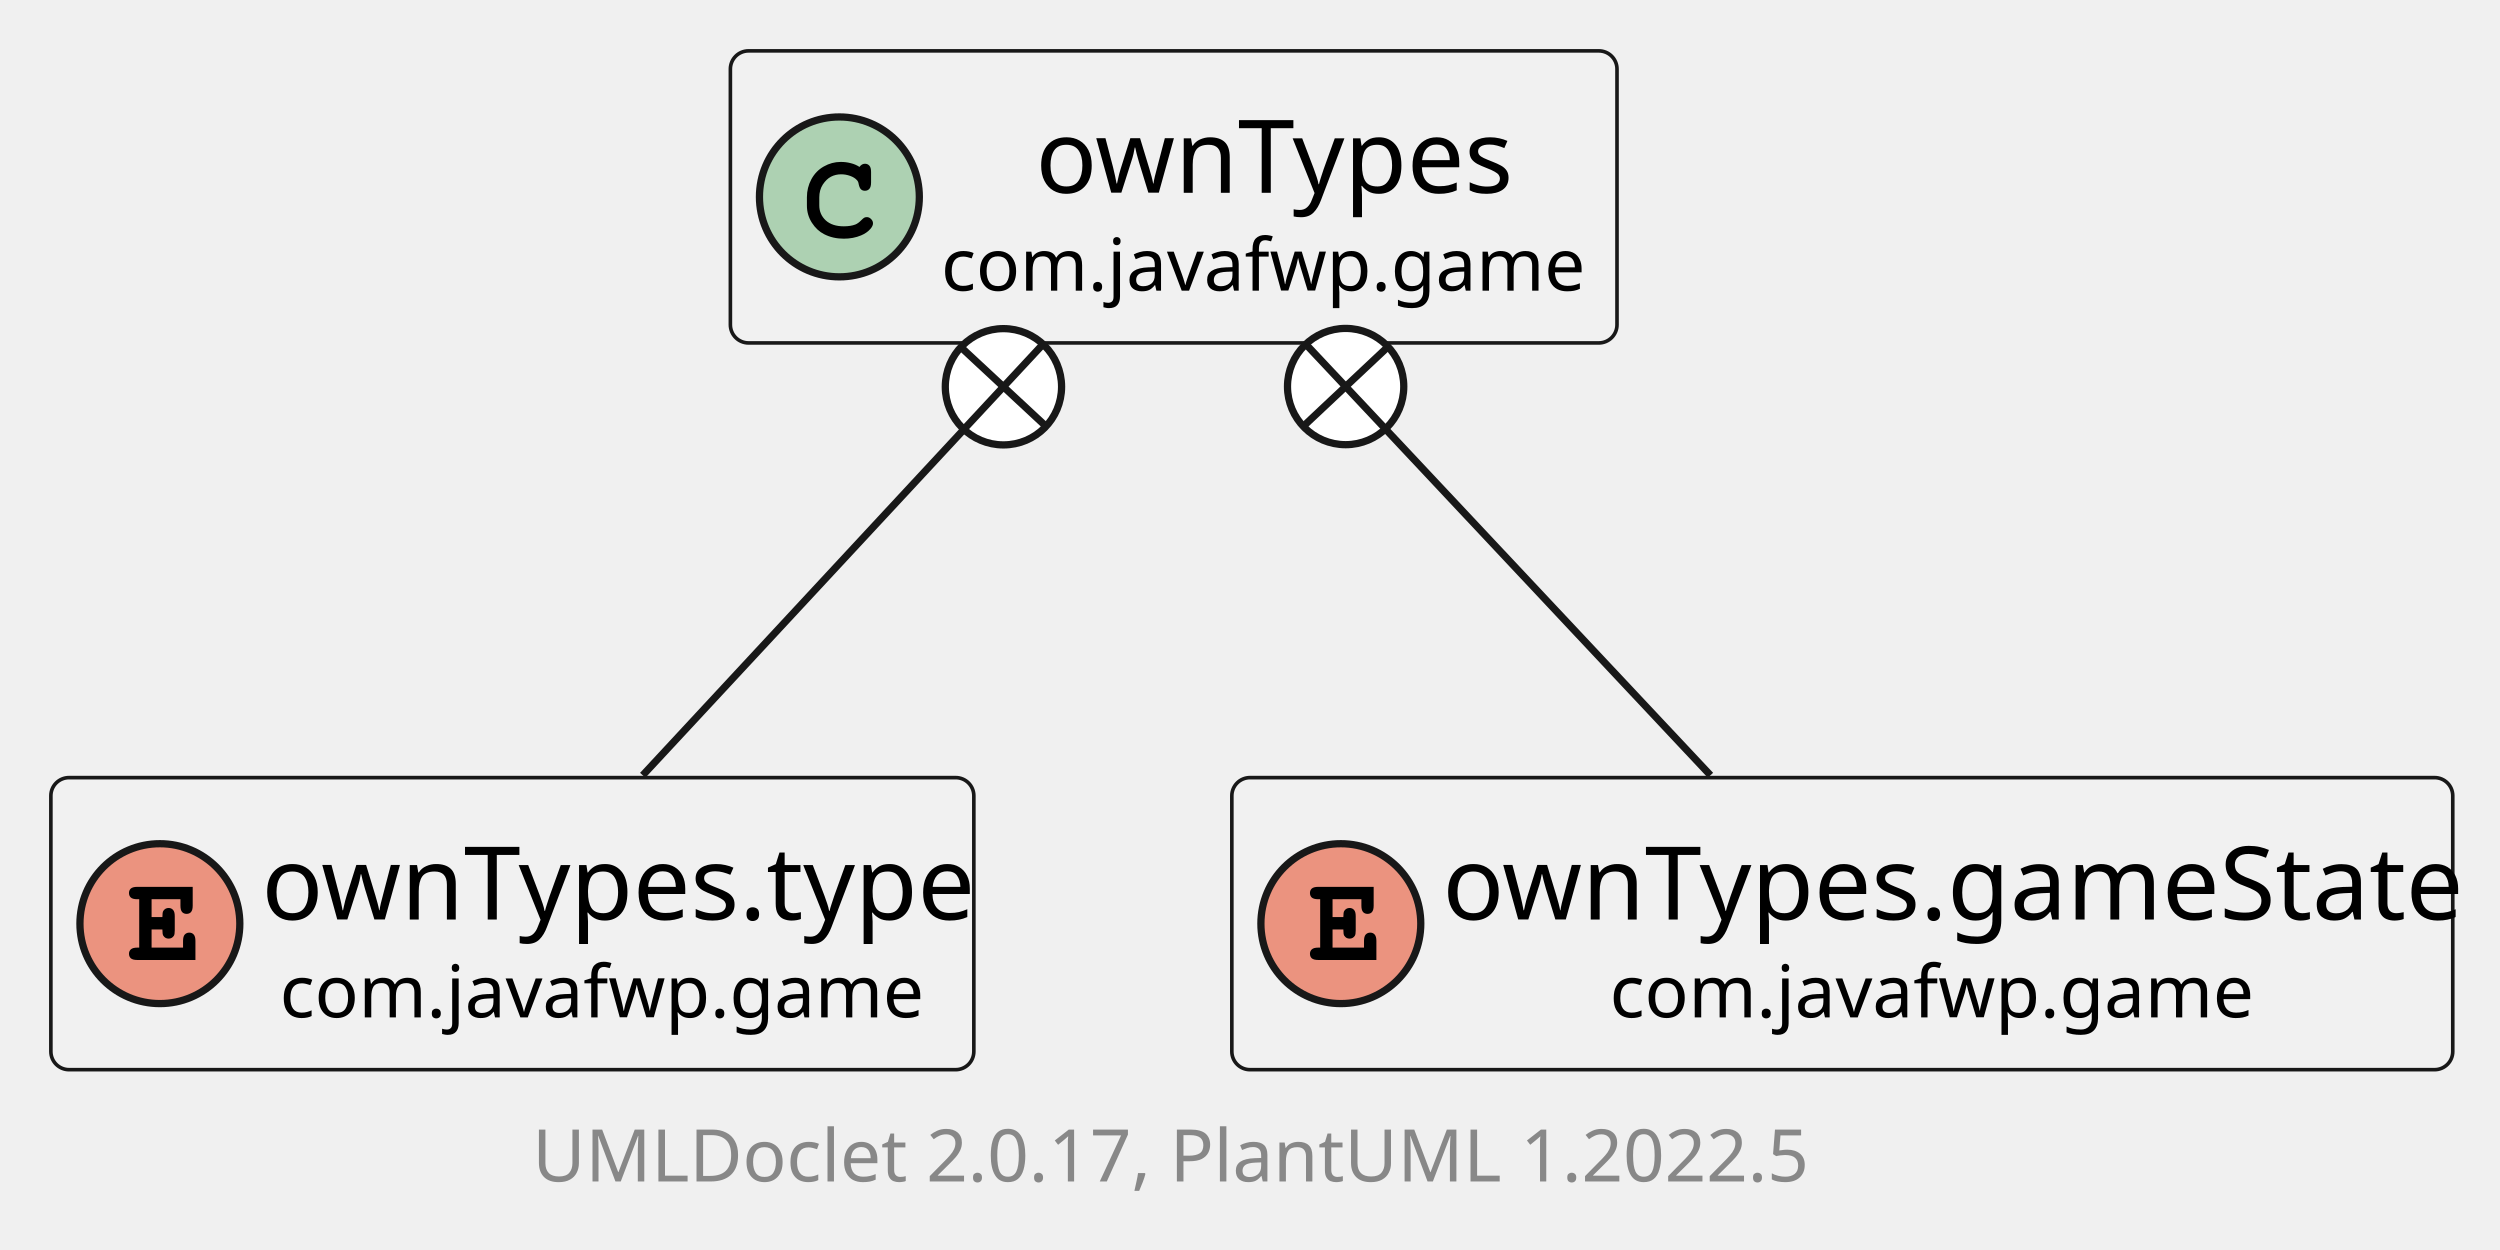
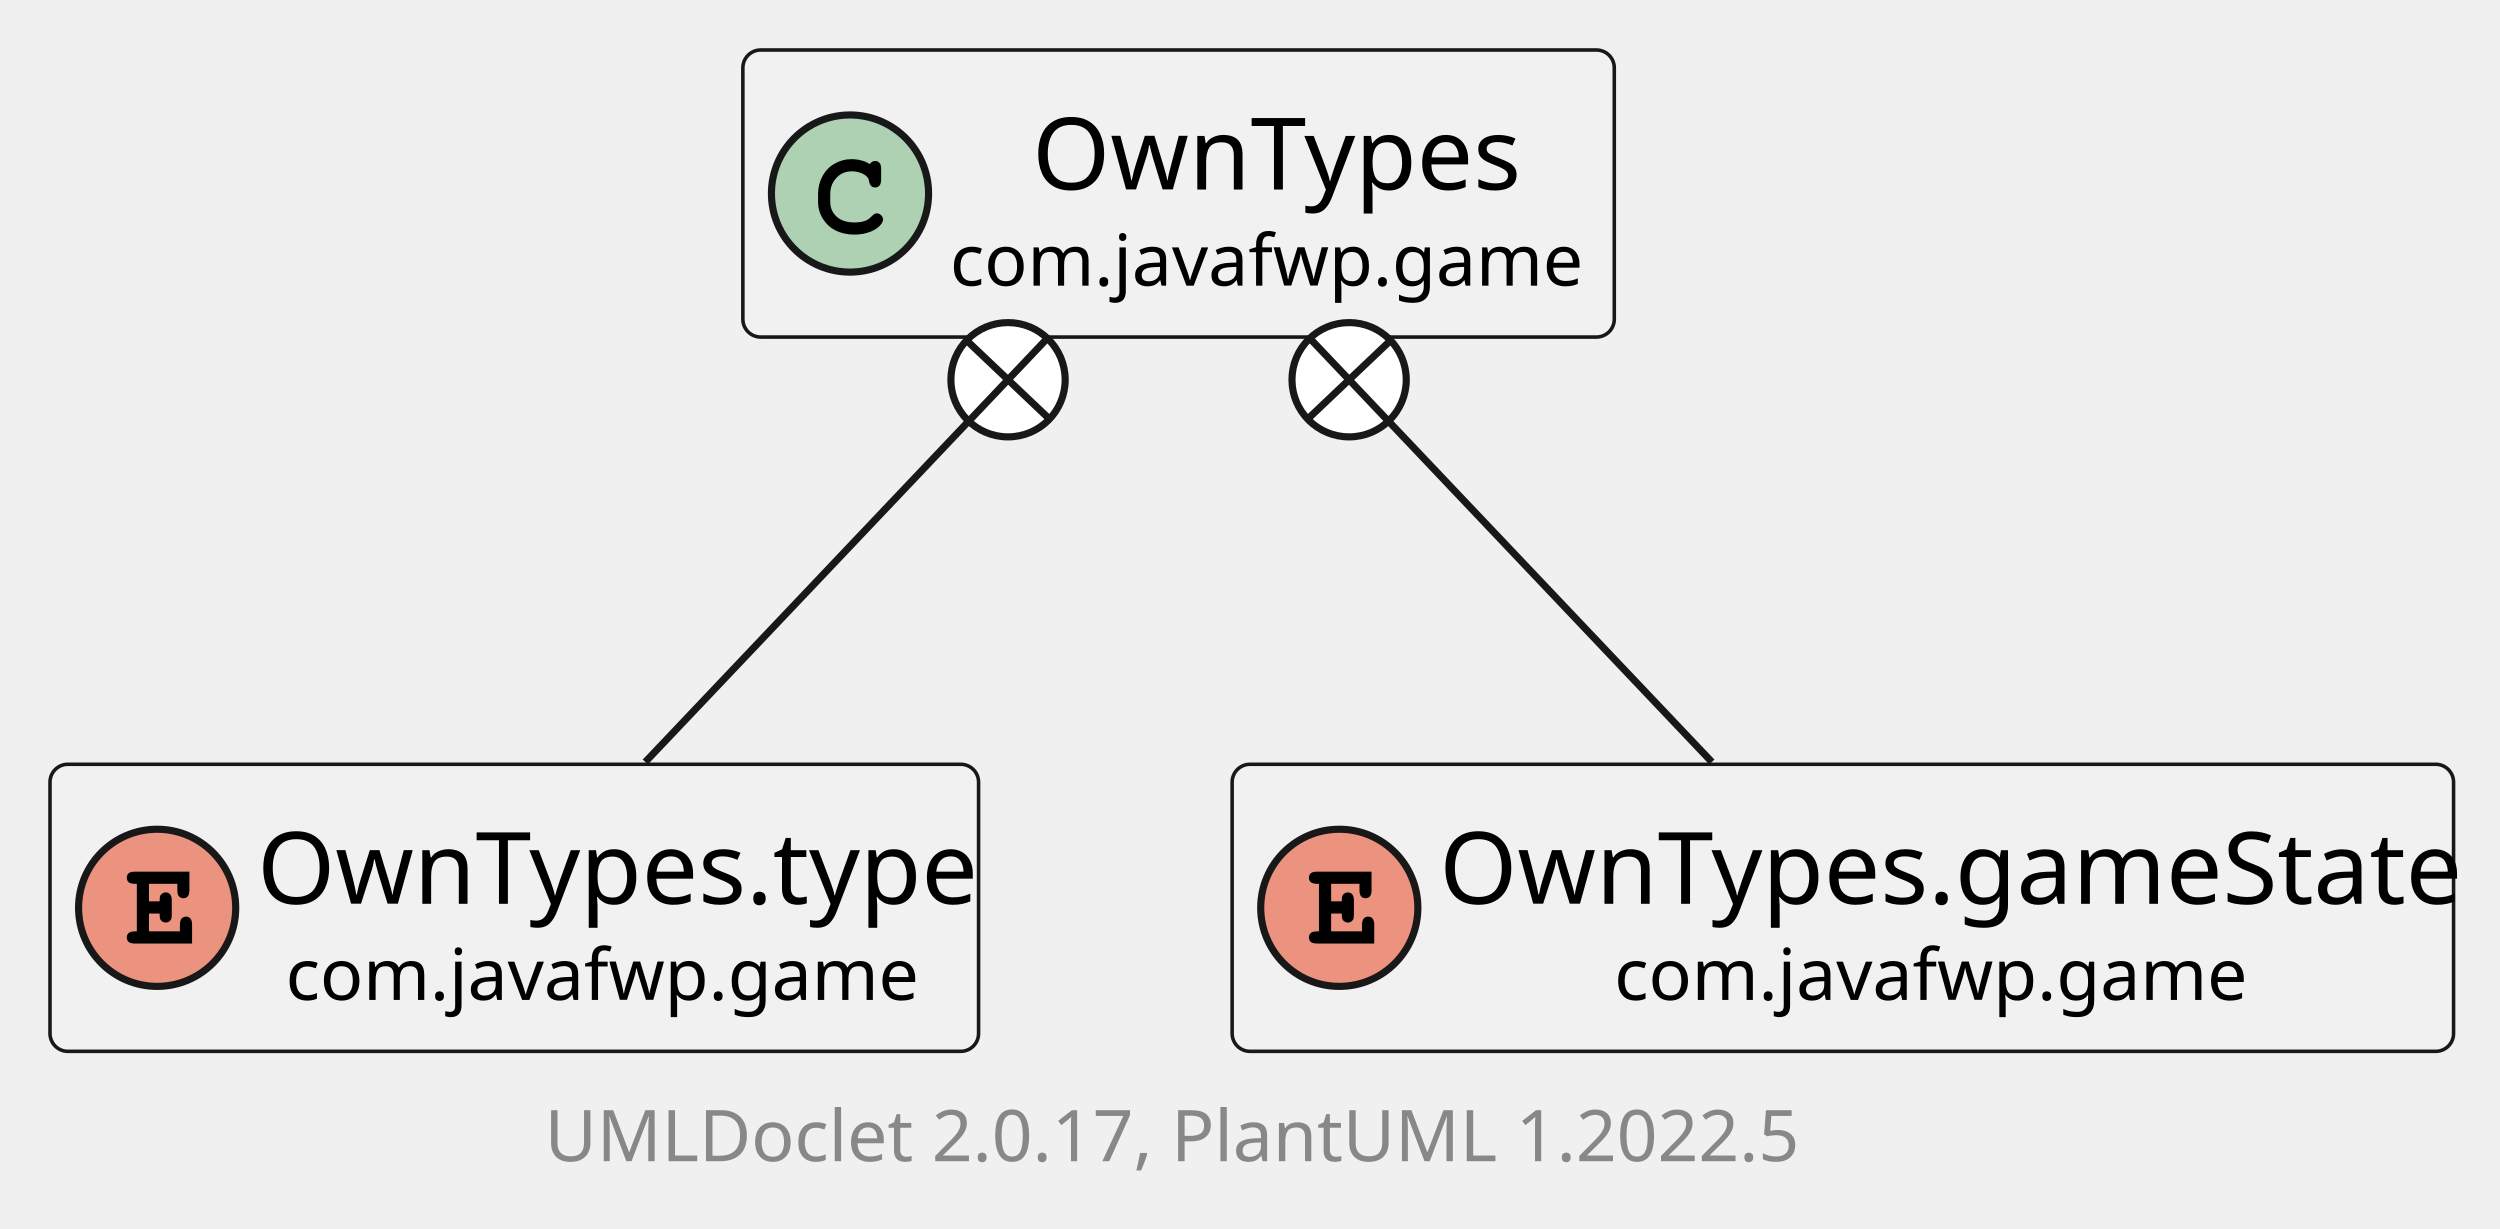
- <svg xmlns="http://www.w3.org/2000/svg" xmlns:xlink="http://www.w3.org/1999/xlink" contentStyleType="text/css" height="172px" preserveAspectRatio="none" style="width:344px;height:172px;background:#FFFFFF;" version="1.1" viewBox="0 0 344 172" width="344px" zoomAndPan="magnify">
+ <svg xmlns="http://www.w3.org/2000/svg" xmlns:xlink="http://www.w3.org/1999/xlink" contentStyleType="text/css" height="172px" preserveAspectRatio="none" style="width:350px;height:172px;background:#FFFFFF;" version="1.1" viewBox="0 0 350 172" width="350px" zoomAndPan="magnify">
  <defs />
  <g>
    <a href="ownTypes.html" target="_top" title="ownTypes.html" xlink:actuate="onRequest" xlink:href="ownTypes.html" xlink:show="new" xlink:title="ownTypes.html" xlink:type="simple">
-       <g id="elem_com.javafwp.game.ownTypes">
-         <rect codeLine="5" fill="#F1F1F1" height="40.188" id="com.javafwp.game.ownTypes" rx="2.5" ry="2.5" style="stroke:#181818;stroke-width:0.5;" width="122" x="100.5" y="7" />
-         <ellipse cx="115.5" cy="27.094" fill="#ADD1B2" rx="11" ry="11" style="stroke:#181818;stroke-width:1.0;" />
-         <path d="M118.266,22.969 Q118.422,22.75 118.609,22.641 Q118.797,22.531 119.016,22.531 Q119.391,22.531 119.625,22.797 Q119.859,23.047 119.859,23.656 L119.859,25.109 Q119.859,25.719 119.625,25.984 Q119.391,26.25 119.016,26.25 Q118.672,26.25 118.469,26.047 Q118.266,25.859 118.156,25.344 Q118.109,24.984 117.922,24.797 Q117.594,24.422 116.984,24.203 Q116.375,23.984 115.75,23.984 Q114.984,23.984 114.344,24.312 Q113.719,24.641 113.219,25.391 Q112.734,26.141 112.734,27.172 L112.734,28.266 Q112.734,29.5 113.625,30.328 Q114.516,31.141 116.109,31.141 Q117.047,31.141 117.703,30.891 Q118.094,30.734 118.516,30.297 Q118.781,30.031 118.922,29.953 Q119.078,29.875 119.281,29.875 Q119.609,29.875 119.859,30.141 Q120.125,30.391 120.125,30.734 Q120.125,31.078 119.781,31.484 Q119.281,32.062 118.484,32.391 Q117.406,32.844 116.109,32.844 Q114.594,32.844 113.391,32.219 Q112.406,31.719 111.719,30.656 Q111.031,29.578 111.031,28.297 L111.031,27.141 Q111.031,25.812 111.641,24.672 Q112.266,23.516 113.359,22.906 Q114.453,22.281 115.688,22.281 Q116.422,22.281 117.062,22.453 Q117.719,22.609 118.266,22.969 Z " fill="#000000" />
-         <text fill="#000000" font-family="sans-serif" font-size="14" lengthAdjust="spacing" textLength="64" x="142.5" y="26.533">ownTypes</text>
-         <text fill="#000000" font-family="sans-serif" font-size="10" lengthAdjust="spacing" textLength="90" x="129.5" y="39.99">com.javafwp.game</text>
+       <g id="elem_com.javafwp.game.OwnTypes">
+         <rect codeLine="5" fill="#F1F1F1" height="40.188" id="com.javafwp.game.OwnTypes" rx="2.5" ry="2.5" style="stroke:#181818;stroke-width:0.5;" width="122" x="104" y="7" />
+         <ellipse cx="119" cy="27.094" fill="#ADD1B2" rx="11" ry="11" style="stroke:#181818;stroke-width:1.0;" />
+         <path d="M121.766,22.969 Q121.922,22.75 122.109,22.641 Q122.297,22.531 122.516,22.531 Q122.891,22.531 123.125,22.797 Q123.359,23.047 123.359,23.656 L123.359,25.109 Q123.359,25.719 123.125,25.984 Q122.891,26.25 122.516,26.25 Q122.172,26.25 121.969,26.047 Q121.766,25.859 121.656,25.344 Q121.609,24.984 121.422,24.797 Q121.094,24.422 120.484,24.203 Q119.875,23.984 119.25,23.984 Q118.484,23.984 117.844,24.312 Q117.219,24.641 116.719,25.391 Q116.234,26.141 116.234,27.172 L116.234,28.266 Q116.234,29.5 117.125,30.328 Q118.016,31.141 119.609,31.141 Q120.547,31.141 121.203,30.891 Q121.594,30.734 122.016,30.297 Q122.281,30.031 122.422,29.953 Q122.578,29.875 122.781,29.875 Q123.109,29.875 123.359,30.141 Q123.625,30.391 123.625,30.734 Q123.625,31.078 123.281,31.484 Q122.781,32.062 121.984,32.391 Q120.906,32.844 119.609,32.844 Q118.094,32.844 116.891,32.219 Q115.906,31.719 115.219,30.656 Q114.531,29.578 114.531,28.297 L114.531,27.141 Q114.531,25.812 115.141,24.672 Q115.766,23.516 116.859,22.906 Q117.953,22.281 119.188,22.281 Q119.922,22.281 120.562,22.453 Q121.219,22.609 121.766,22.969 Z " fill="#000000" />
+         <text fill="#000000" font-family="sans-serif" font-size="14" lengthAdjust="spacing" textLength="67" x="144.5" y="26.533">OwnTypes</text>
+         <text fill="#000000" font-family="sans-serif" font-size="10" lengthAdjust="spacing" textLength="90" x="133" y="39.99">com.javafwp.game</text>
      </g>
    </a>
    <a href="ownTypes.type.html" target="_top" title="ownTypes.type.html" xlink:actuate="onRequest" xlink:href="ownTypes.type.html" xlink:show="new" xlink:title="ownTypes.type.html" xlink:type="simple">
-       <g id="elem_com.javafwp.game.ownTypes.type">
-         <rect codeLine="6" fill="#F1F1F1" height="40.188" id="com.javafwp.game.ownTypes.type" rx="2.5" ry="2.5" style="stroke:#181818;stroke-width:0.5;" width="127" x="7" y="107" />
+       <g id="elem_com.javafwp.game.OwnTypes.type">
+         <rect codeLine="6" fill="#F1F1F1" height="40.188" id="com.javafwp.game.OwnTypes.type" rx="2.5" ry="2.5" style="stroke:#181818;stroke-width:0.5;" width="130" x="7" y="107" />
        <ellipse cx="22" cy="127.094" fill="#EB937F" rx="11" ry="11" style="stroke:#181818;stroke-width:1.0;" />
        <path d="M20.859,127.891 L20.859,130.391 L25.188,130.391 L25.188,129.469 Q25.188,128.859 25.422,128.594 Q25.672,128.328 26.047,128.328 Q26.422,128.328 26.656,128.594 Q26.891,128.859 26.891,129.469 L26.891,132.094 L18.891,132.094 Q18.266,132.094 18,131.859 Q17.75,131.625 17.75,131.234 Q17.75,130.859 18.016,130.625 Q18.281,130.391 18.891,130.391 L19.156,130.391 L19.156,123.734 L18.891,123.734 Q18.266,123.734 18,123.5 Q17.75,123.266 17.75,122.875 Q17.75,122.5 18,122.266 Q18.266,122.031 18.891,122.031 L26.516,122.031 L26.516,124.625 Q26.516,125.234 26.281,125.5 Q26.062,125.75 25.672,125.75 Q25.297,125.75 25.062,125.5 Q24.828,125.234 24.828,124.625 L24.828,123.734 L20.859,123.734 L20.859,126.188 L22.344,126.188 Q22.344,125.531 22.469,125.344 Q22.734,124.938 23.203,124.938 Q23.578,124.938 23.812,125.203 Q24.047,125.453 24.047,126.062 L24.047,128.031 Q24.047,128.578 23.922,128.766 Q23.656,129.156 23.203,129.156 Q22.734,129.156 22.469,128.75 Q22.344,128.562 22.344,127.891 L20.859,127.891 Z " fill="#000000" />
-         <text fill="#000000" font-family="sans-serif" font-size="14" lengthAdjust="spacing" textLength="95" x="36" y="126.533">ownTypes.type</text>
-         <text fill="#000000" font-family="sans-serif" font-size="10" lengthAdjust="spacing" textLength="90" x="38.5" y="139.99">com.javafwp.game</text>
+         <text fill="#000000" font-family="sans-serif" font-size="14" lengthAdjust="spacing" textLength="98" x="36" y="126.533">OwnTypes.type</text>
+         <text fill="#000000" font-family="sans-serif" font-size="10" lengthAdjust="spacing" textLength="90" x="40" y="139.99">com.javafwp.game</text>
      </g>
    </a>
    <a href="ownTypes.gameState.html" target="_top" title="ownTypes.gameState.html" xlink:actuate="onRequest" xlink:href="ownTypes.gameState.html" xlink:show="new" xlink:title="ownTypes.gameState.html" xlink:type="simple">
-       <g id="elem_com.javafwp.game.ownTypes.gameState">
-         <rect codeLine="7" fill="#F1F1F1" height="40.188" id="com.javafwp.game.ownTypes.gameState" rx="2.5" ry="2.5" style="stroke:#181818;stroke-width:0.5;" width="168" x="169.5" y="107" />
-         <ellipse cx="184.5" cy="127.094" fill="#EB937F" rx="11" ry="11" style="stroke:#181818;stroke-width:1.0;" />
-         <path d="M183.359,127.891 L183.359,130.391 L187.688,130.391 L187.688,129.469 Q187.688,128.859 187.922,128.594 Q188.172,128.328 188.547,128.328 Q188.922,128.328 189.156,128.594 Q189.391,128.859 189.391,129.469 L189.391,132.094 L181.391,132.094 Q180.766,132.094 180.5,131.859 Q180.25,131.625 180.25,131.234 Q180.25,130.859 180.516,130.625 Q180.781,130.391 181.391,130.391 L181.656,130.391 L181.656,123.734 L181.391,123.734 Q180.766,123.734 180.5,123.5 Q180.25,123.266 180.25,122.875 Q180.25,122.5 180.5,122.266 Q180.766,122.031 181.391,122.031 L189.016,122.031 L189.016,124.625 Q189.016,125.234 188.781,125.5 Q188.562,125.75 188.172,125.75 Q187.797,125.75 187.562,125.5 Q187.328,125.234 187.328,124.625 L187.328,123.734 L183.359,123.734 L183.359,126.188 L184.844,126.188 Q184.844,125.531 184.969,125.344 Q185.234,124.938 185.703,124.938 Q186.078,124.938 186.312,125.203 Q186.547,125.453 186.547,126.062 L186.547,128.031 Q186.547,128.578 186.422,128.766 Q186.156,129.156 185.703,129.156 Q185.234,129.156 184.969,128.75 Q184.844,128.562 184.844,127.891 L183.359,127.891 Z " fill="#000000" />
-         <text fill="#000000" font-family="sans-serif" font-size="14" lengthAdjust="spacing" textLength="136" x="198.5" y="126.533">ownTypes.gameState</text>
-         <text fill="#000000" font-family="sans-serif" font-size="10" lengthAdjust="spacing" textLength="90" x="221.5" y="139.99">com.javafwp.game</text>
+       <g id="elem_com.javafwp.game.OwnTypes.gameState">
+         <rect codeLine="7" fill="#F1F1F1" height="40.188" id="com.javafwp.game.OwnTypes.gameState" rx="2.5" ry="2.5" style="stroke:#181818;stroke-width:0.5;" width="171" x="172.5" y="107" />
+         <ellipse cx="187.5" cy="127.094" fill="#EB937F" rx="11" ry="11" style="stroke:#181818;stroke-width:1.0;" />
+         <path d="M186.359,127.891 L186.359,130.391 L190.688,130.391 L190.688,129.469 Q190.688,128.859 190.922,128.594 Q191.172,128.328 191.547,128.328 Q191.922,128.328 192.156,128.594 Q192.391,128.859 192.391,129.469 L192.391,132.094 L184.391,132.094 Q183.766,132.094 183.5,131.859 Q183.25,131.625 183.25,131.234 Q183.25,130.859 183.516,130.625 Q183.781,130.391 184.391,130.391 L184.656,130.391 L184.656,123.734 L184.391,123.734 Q183.766,123.734 183.5,123.5 Q183.25,123.266 183.25,122.875 Q183.25,122.5 183.5,122.266 Q183.766,122.031 184.391,122.031 L192.016,122.031 L192.016,124.625 Q192.016,125.234 191.781,125.5 Q191.562,125.75 191.172,125.75 Q190.797,125.75 190.562,125.5 Q190.328,125.234 190.328,124.625 L190.328,123.734 L186.359,123.734 L186.359,126.188 L187.844,126.188 Q187.844,125.531 187.969,125.344 Q188.234,124.938 188.703,124.938 Q189.078,124.938 189.312,125.203 Q189.547,125.453 189.547,126.062 L189.547,128.031 Q189.547,128.578 189.422,128.766 Q189.156,129.156 188.703,129.156 Q188.234,129.156 187.969,128.75 Q187.844,128.562 187.844,127.891 L186.359,127.891 Z " fill="#000000" />
+         <text fill="#000000" font-family="sans-serif" font-size="14" lengthAdjust="spacing" textLength="139" x="201.5" y="126.533">OwnTypes.gameState</text>
+         <text fill="#000000" font-family="sans-serif" font-size="10" lengthAdjust="spacing" textLength="90" x="226" y="139.99">com.javafwp.game</text>
      </g>
    </a>
-     <g id="link_com.javafwp.game.ownTypes_com.javafwp.game.ownTypes.type">
-       <path codeLine="9" d="M133.03,58.66 C118.45,74.36 101.15,93 88.44,106.68 " fill="none" id="com.javafwp.game.ownTypes-backto-com.javafwp.game.ownTypes.type" style="stroke:#181818;stroke-width:1.0;" />
-       <ellipse cx="138.073" cy="53.219" fill="#FFFFFF" rx="8" ry="8" style="stroke:#181818;stroke-width:1.0;" />
-       <line style="stroke:#181818;stroke-width:1.0;" x1="132.625" x2="143.52" y1="59.078" y2="47.36" />
-       <line style="stroke:#181818;stroke-width:1.0;" x1="132.214" x2="143.931" y1="47.771" y2="58.666" />
+     <g id="link_com.javafwp.game.OwnTypes_com.javafwp.game.OwnTypes.type">
+       <path codeLine="9" d="M135.9,58.66 C121,74.36 103.32,93 90.34,106.68 " fill="none" id="com.javafwp.game.OwnTypes-backto-com.javafwp.game.OwnTypes.type" style="stroke:#181818;stroke-width:1.0;" />
+       <ellipse cx="141.124" cy="53.163" fill="#FFFFFF" rx="8" ry="8" style="stroke:#181818;stroke-width:1.0;" />
+       <line style="stroke:#181818;stroke-width:1.0;" x1="135.617" x2="146.63" y1="58.967" y2="47.36" />
+       <line style="stroke:#181818;stroke-width:1.0;" x1="135.32" x2="146.927" y1="47.657" y2="58.67" />
    </g>
-     <g id="link_com.javafwp.game.ownTypes_com.javafwp.game.ownTypes.gameState">
-       <path codeLine="10" d="M190.29,58.66 C205.03,74.36 222.52,93 235.36,106.68 " fill="none" id="com.javafwp.game.ownTypes-backto-com.javafwp.game.ownTypes.gameState" style="stroke:#181818;stroke-width:1.0;" />
-       <ellipse cx="185.159" cy="53.189" fill="#FFFFFF" rx="8" ry="8" style="stroke:#181818;stroke-width:1.0;" />
-       <line style="stroke:#181818;stroke-width:1.0;" x1="190.638" x2="179.68" y1="59.019" y2="47.36" />
-       <line style="stroke:#181818;stroke-width:1.0;" x1="179.329" x2="190.988" y1="58.668" y2="47.711" />
+     <g id="link_com.javafwp.game.OwnTypes_com.javafwp.game.OwnTypes.gameState">
+       <path codeLine="10" d="M194.1,58.66 C209,74.36 226.68,93 239.66,106.68 " fill="none" id="com.javafwp.game.OwnTypes-backto-com.javafwp.game.OwnTypes.gameState" style="stroke:#181818;stroke-width:1.0;" />
+       <ellipse cx="188.876" cy="53.163" fill="#FFFFFF" rx="8" ry="8" style="stroke:#181818;stroke-width:1.0;" />
+       <line style="stroke:#181818;stroke-width:1.0;" x1="194.383" x2="183.37" y1="58.967" y2="47.36" />
+       <line style="stroke:#181818;stroke-width:1.0;" x1="183.073" x2="194.68" y1="58.67" y2="47.657" />
    </g>
-     <rect height="12.578" style="stroke:#00000000;stroke-width:1.0;fill:none;" width="184" x="73.25" y="152.188" />
-     <text fill="#888888" font-family="sans-serif" font-size="10" lengthAdjust="spacing" textLength="184" x="73.25" y="162.568">UMLDoclet 2.0.17, PlantUML 1.2022.5</text>
+     <rect height="12.578" style="stroke:#00000000;stroke-width:1.0;fill:none;" width="184" x="76.25" y="152.188" />
+     <text fill="#888888" font-family="sans-serif" font-size="10" lengthAdjust="spacing" textLength="184" x="76.25" y="162.568">UMLDoclet 2.0.17, PlantUML 1.2022.5</text>
  </g>
</svg>
